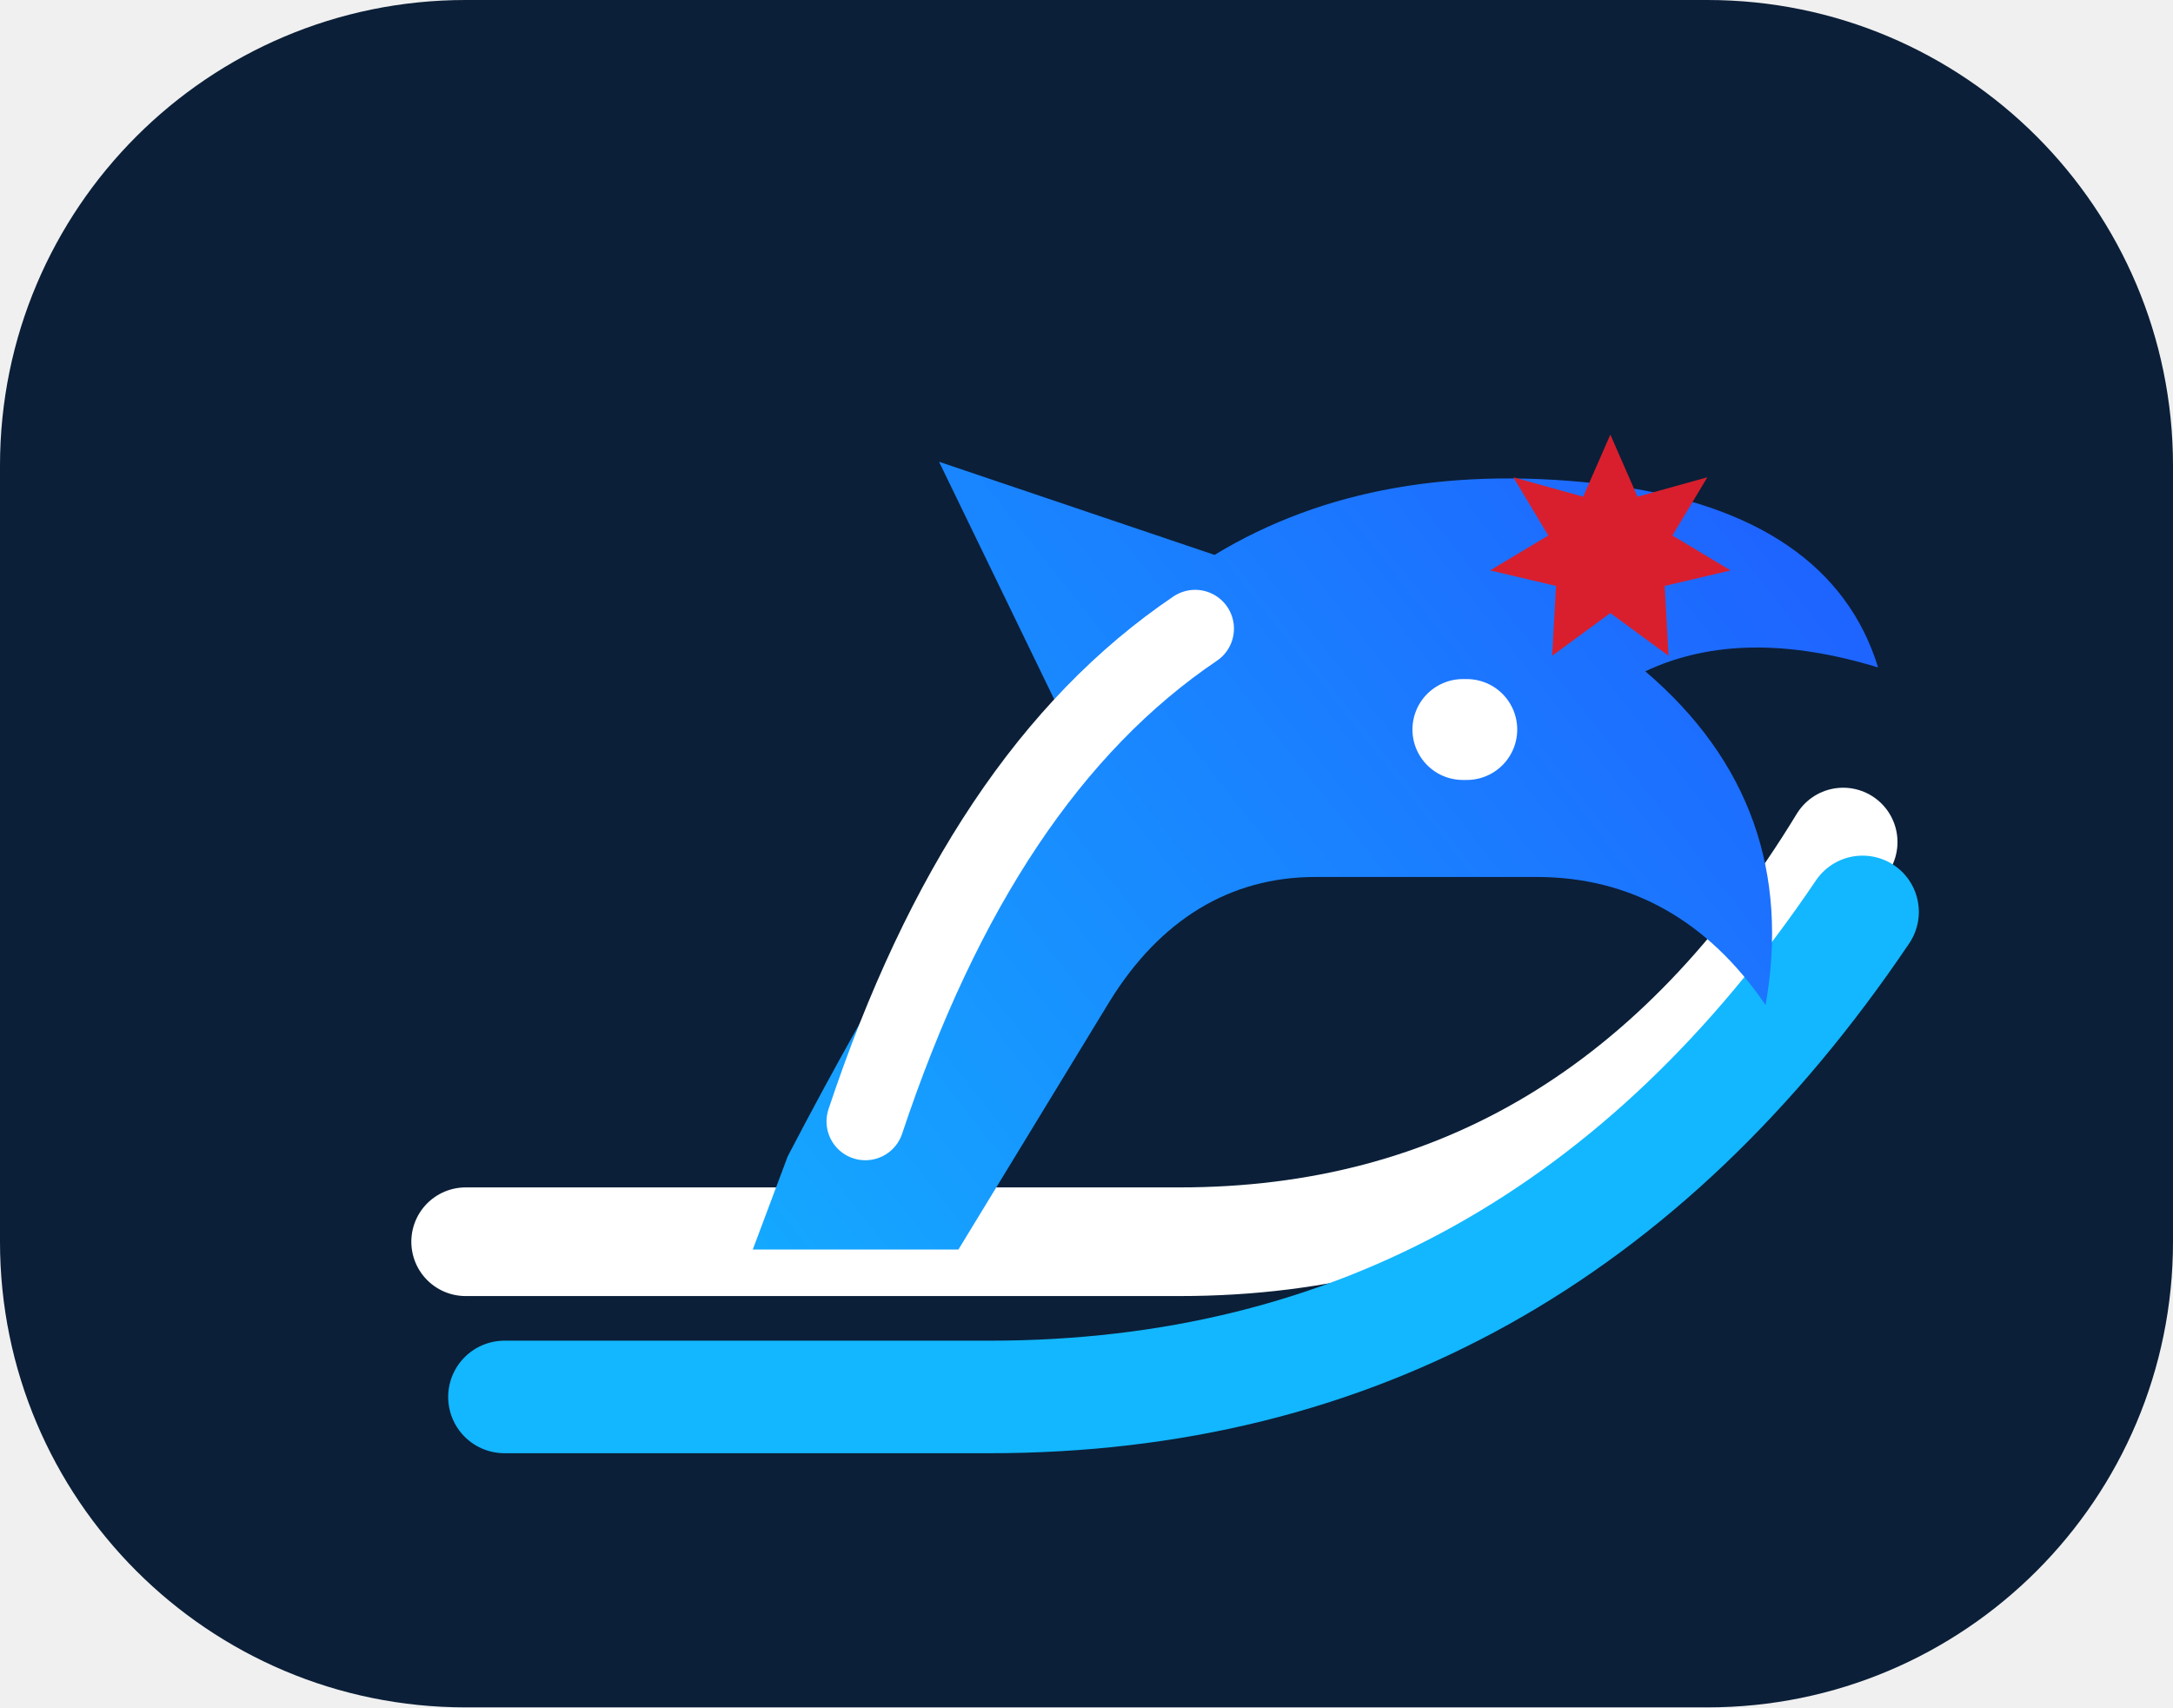
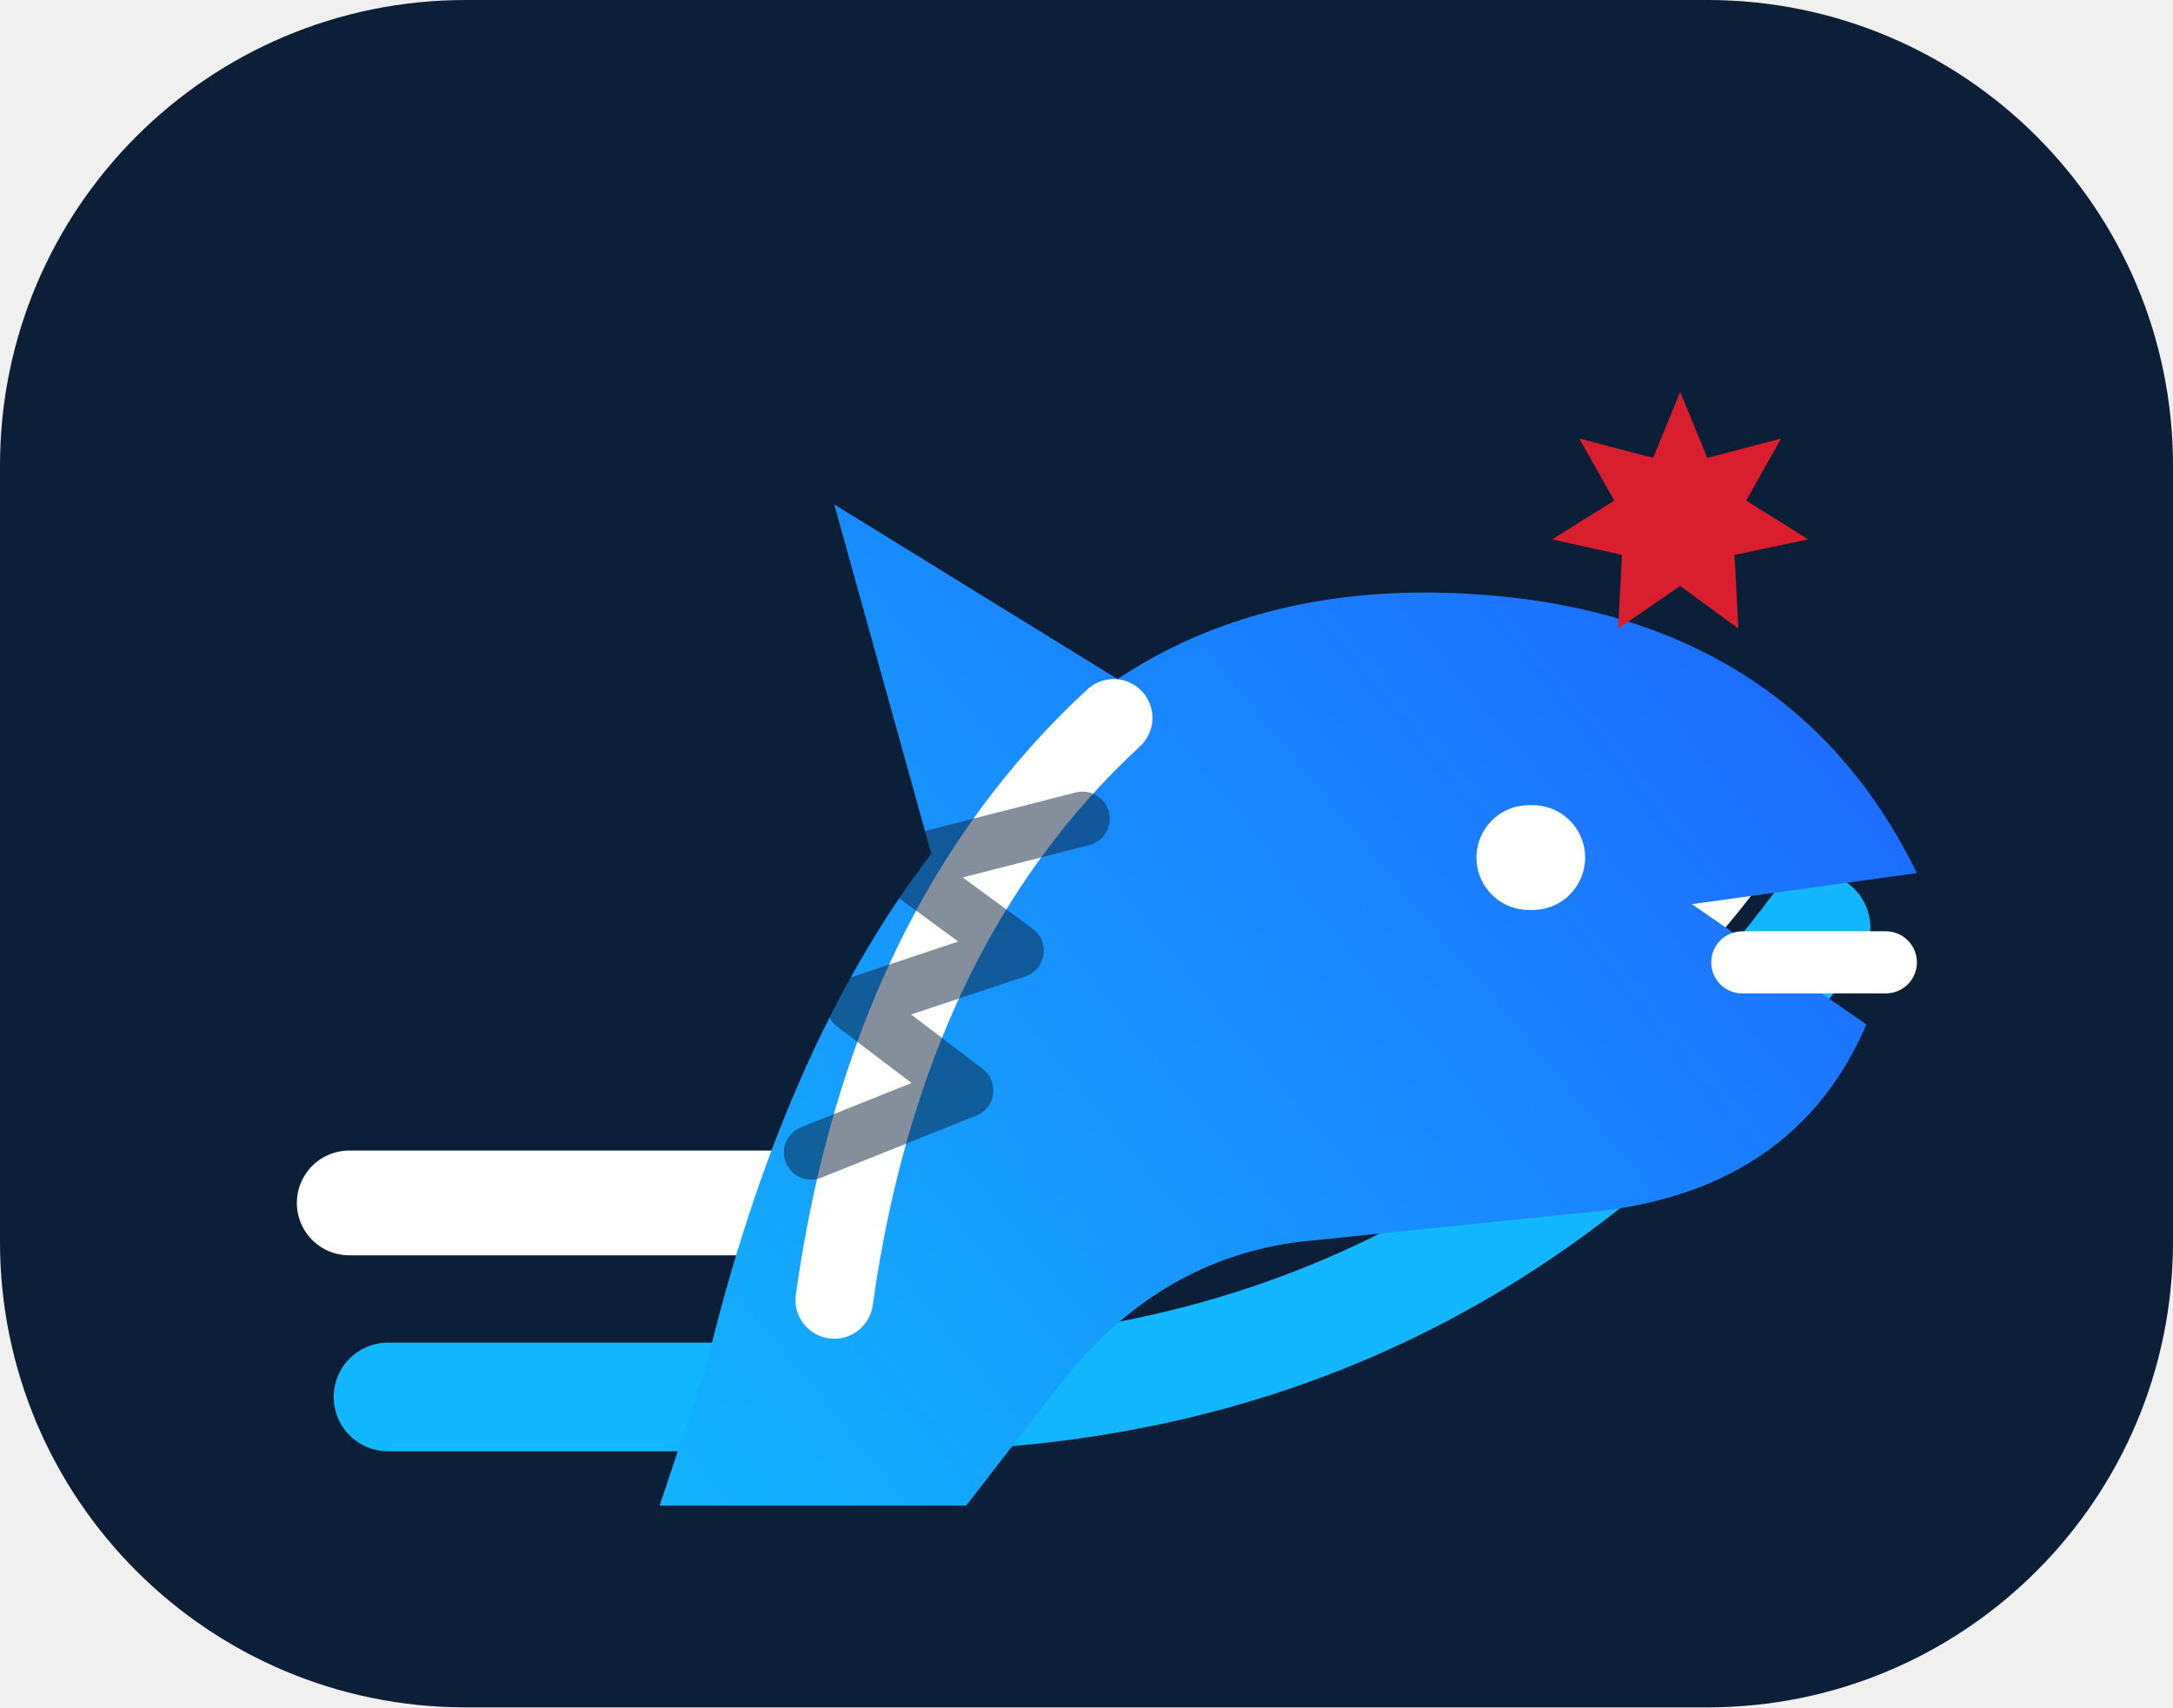
<svg xmlns="http://www.w3.org/2000/svg" viewBox="0 0 56 44" role="img" aria-labelledby="title desc">
  <defs>
-     <linearGradient id="kwcHorseGradient" x1="12" x2="45" y1="34" y2="8" gradientUnits="userSpaceOnUse">
+     <linearGradient id="kwcHorseGradient" x1="13" x2="48" y1="37" y2="8" gradientUnits="userSpaceOnUse">
      <stop stop-color="#12b7ff" />
      <stop offset="1" stop-color="#1f5eff" />
    </linearGradient>
  </defs>
  <rect width="56" height="44" rx="12" fill="#0b1f38" />
-   <path d="M12 32h18.4c7.2 0 12.9-3.4 17.1-10.3" fill="none" stroke="#fff" stroke-width="2.8" stroke-linecap="round" />
-   <path d="M13 36h12.5c9.4 0 16.9-4.2 22.5-12.5" fill="none" stroke="#12b7ff" stroke-width="2.9" stroke-linecap="round" />
-   <path d="M20.3 29.8c2.4-4.6 4.7-8.4 7.1-11.3l-3.2-6.6 7.1 2.4c2.8-1.7 6.2-2.3 10.2-1.8 3.8.5 6.1 2.1 6.9 4.7-2.3-.7-4.3-.7-6 .1 2.7 2.3 3.7 5.2 3.1 8.6-1.5-2.2-3.5-3.3-5.9-3.3h-5.7c-2.2 0-4 1.1-5.3 3.2l-3.9 6.4h-5.3l.9-2.4Z" fill="url(#kwcHorseGradient)" />
-   <path d="M30.8 16.2c-3.7 2.5-6.5 6.7-8.5 12.7" fill="none" stroke="#fff" stroke-width="2" stroke-linecap="round" />
-   <path d="M37.7 18.8h.1" fill="none" stroke="#fff" stroke-width="2.6" stroke-linecap="round" />
-   <path d="M41.5 11.2l.7 1.6 1.8-.5-.9 1.5 1.5.9-1.7.4.1 1.8-1.5-1.1-1.5 1.1.1-1.8-1.7-.4 1.5-.9-.9-1.5 1.8.5.7-1.6Z" fill="#d91f2d" />
+   <path d="M9 31h17.5c7.5 0 13.6-3.2 18.2-9.6" fill="none" stroke="#fff" stroke-width="2.7" stroke-linecap="round" />
+   <path d="M10 36h13c9.8 0 17.7-4 23.8-12.1" fill="none" stroke="#12b7ff" stroke-width="2.8" stroke-linecap="round" />
+   <path d="M18.2 35.2c1.3-5.4 3.2-9.8 5.8-13.2l-2.5-9 7.3 4.5c2.4-1.6 5.4-2.4 9-2.2 5.5.3 9.4 2.7 11.6 7.2l-5.8.8 4.5 3.1c-1.2 2.8-3.5 4.4-6.8 4.8l-7.8.8c-2.4.3-4.5 1.5-6.2 3.7l-2.4 3.1H17l1.2-3.6Z" fill="url(#kwcHorseGradient)" />
+   <path d="M28.7 18.5c-3.9 3.6-6.3 8.6-7.2 15" fill="none" stroke="#fff" stroke-width="2" stroke-linecap="round" />
+   <path d="M27.9 21.1l-4.7 1.2 3 2.2-4.2 1.4 2.9 2.2-4 1.6" fill="none" stroke="#0b1f38" stroke-width="1.4" stroke-linecap="round" stroke-linejoin="round" opacity=".5" />
+   <path d="M39.4 22.1h.1" fill="none" stroke="#fff" stroke-width="2.7" stroke-linecap="round" />
+   <path d="M44.9 24.8h3.7" fill="none" stroke="#fff" stroke-width="1.6" stroke-linecap="round" />
+   <path d="M43.3 10.1l.7 1.7 1.9-.5-.9 1.6 1.6 1-1.9.4.1 1.9-1.5-1.1-1.6 1.1.1-1.9-1.8-.4 1.6-1-.9-1.6 1.9.5.7-1.7Z" fill="#d91f2d" />
</svg>
